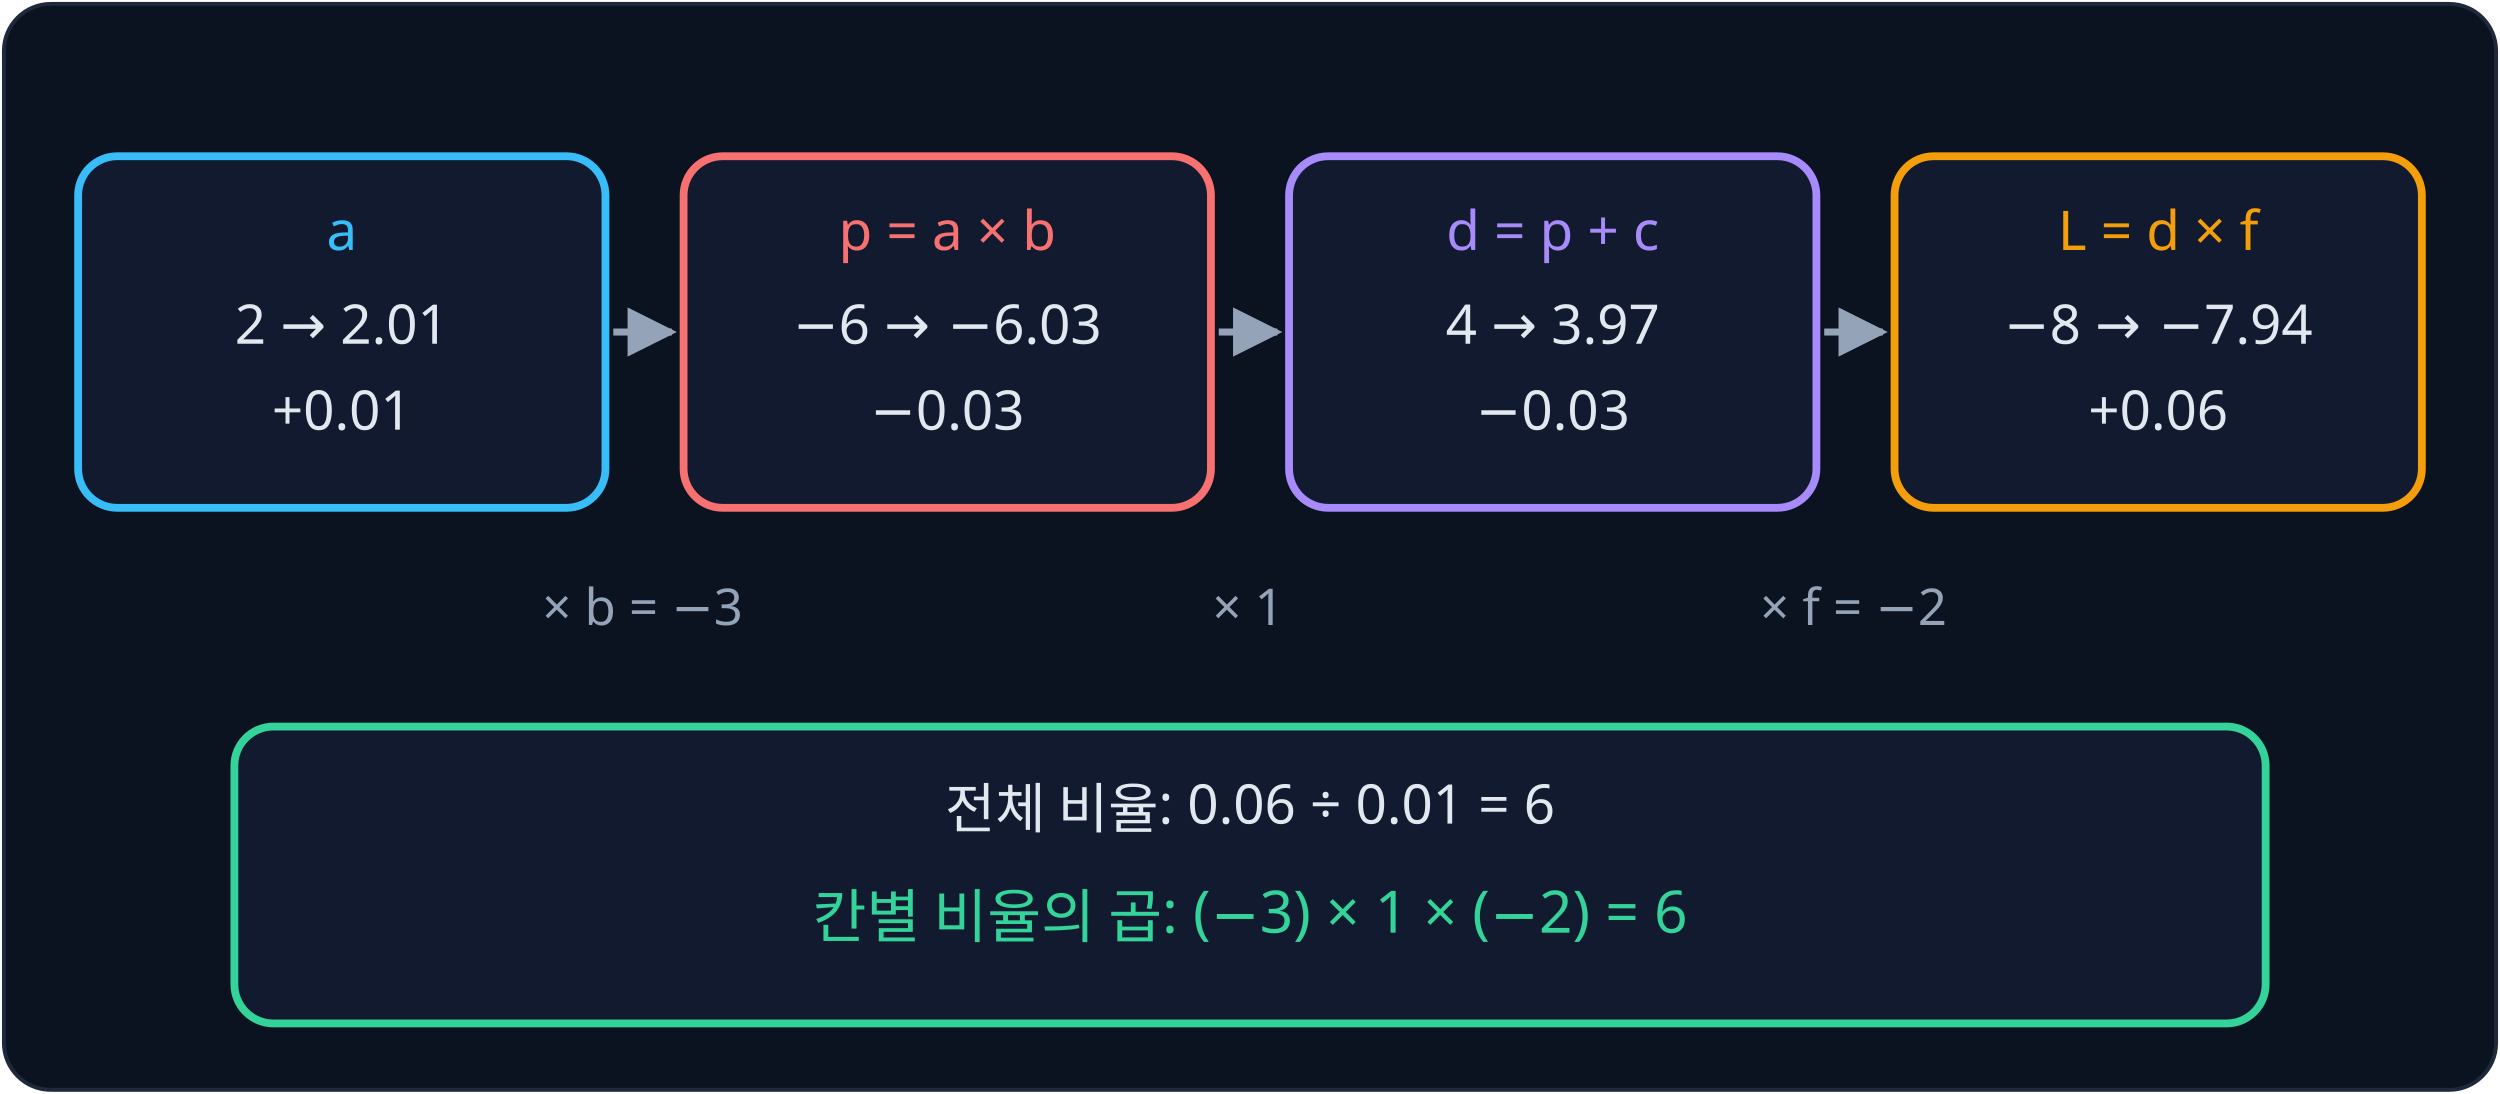
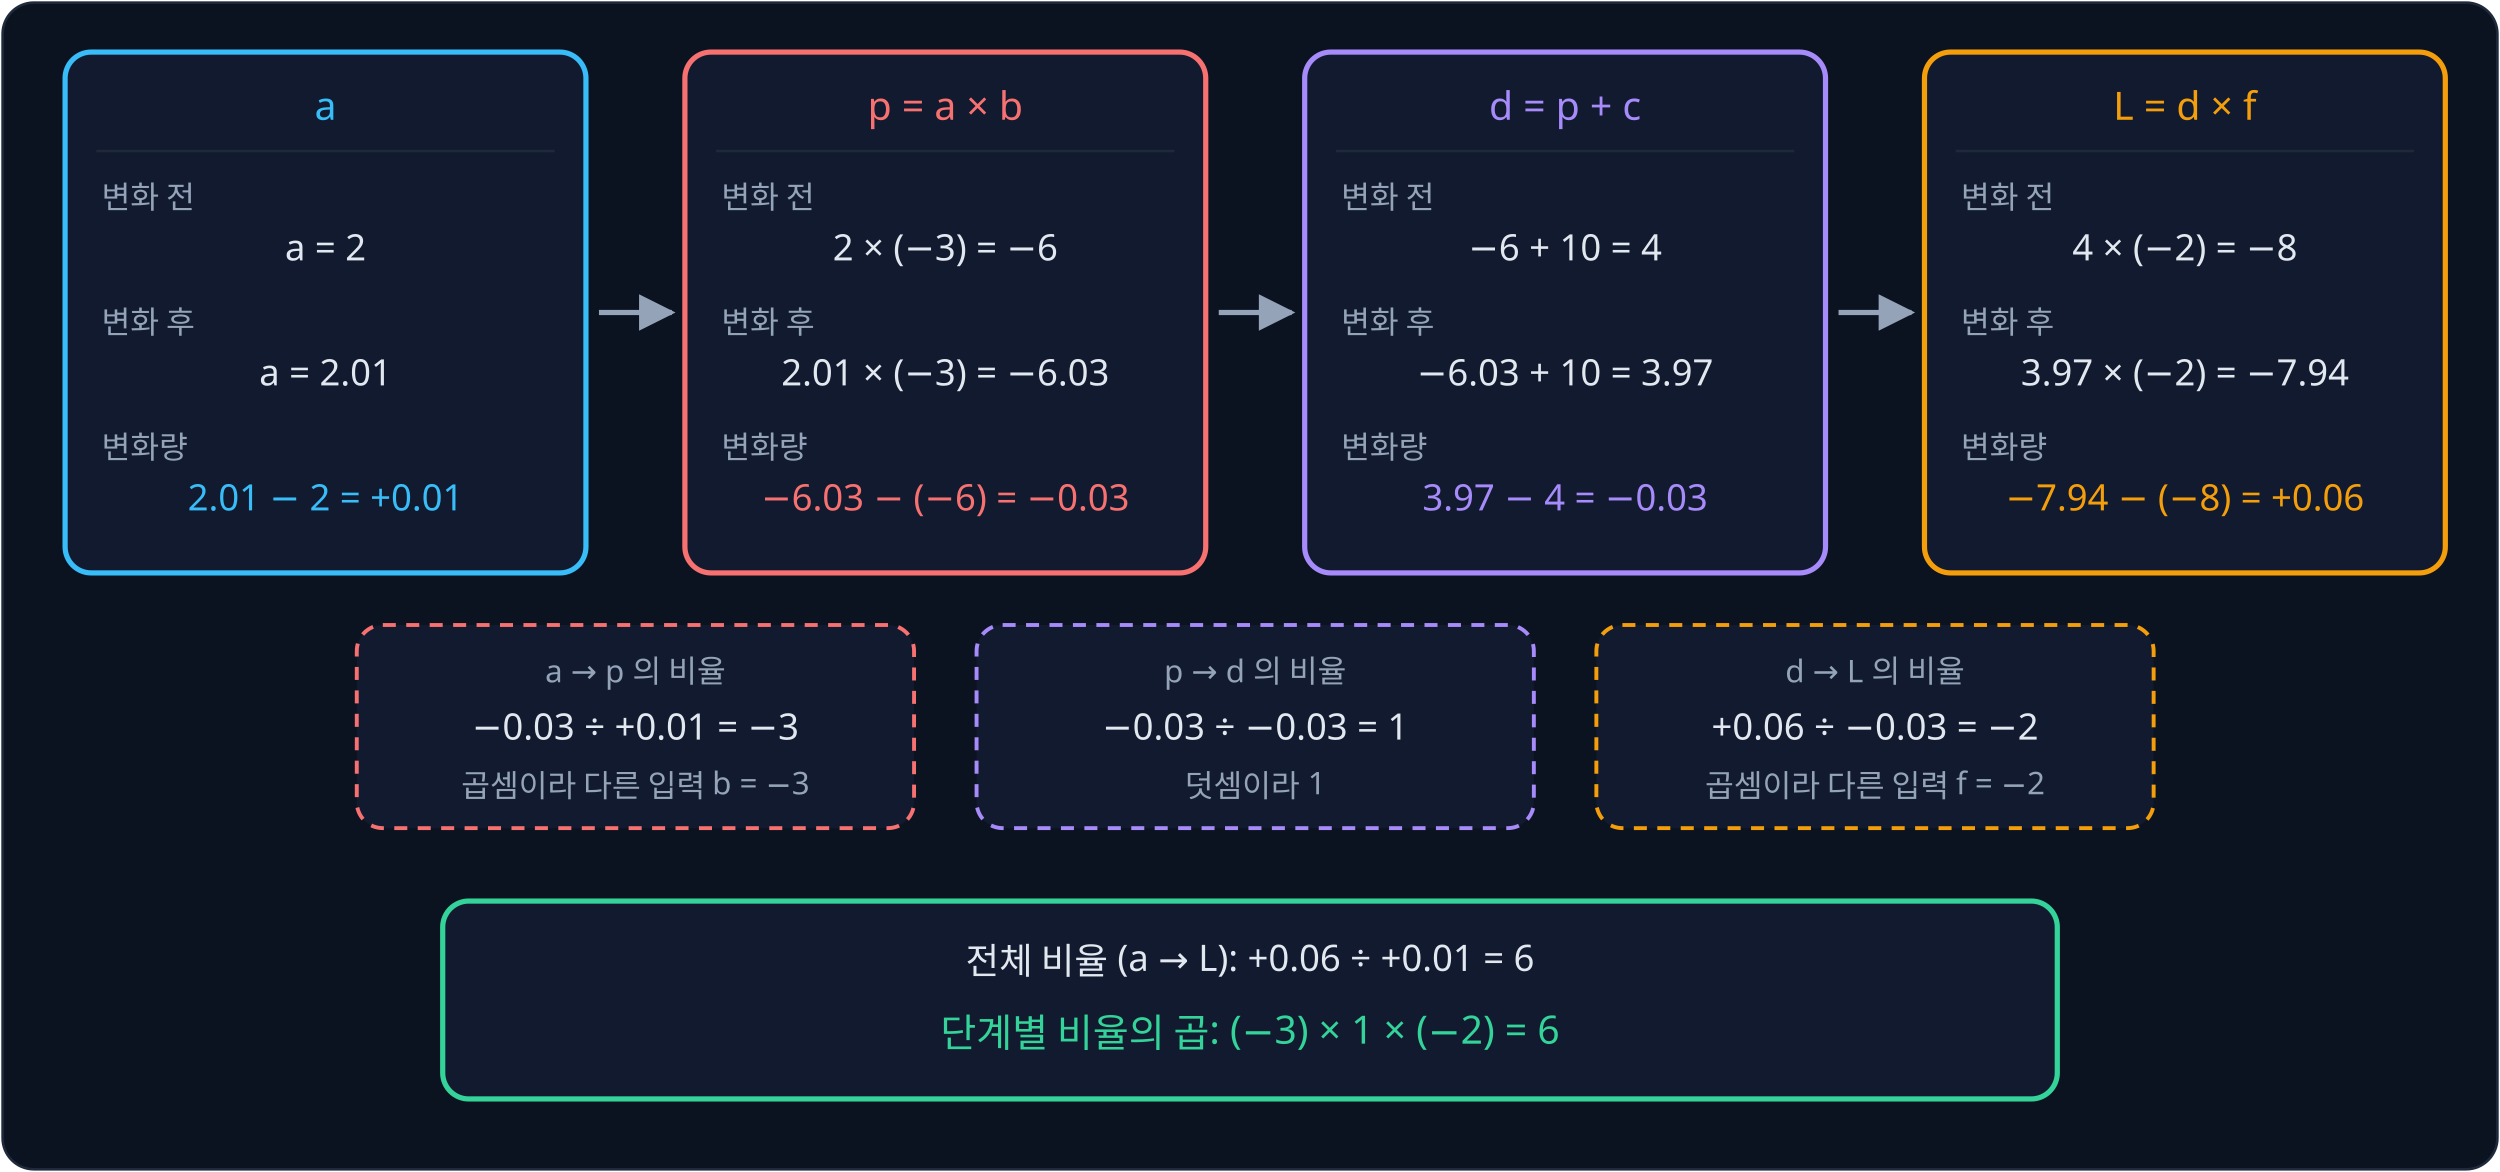
- <svg xmlns="http://www.w3.org/2000/svg" viewBox="0 0 640 280" font-family="Pretendard, 'Apple SD Gothic Neo', 'Noto Sans KR', system-ui, sans-serif">
+ <svg xmlns="http://www.w3.org/2000/svg" viewBox="0 0 960 450" font-family="Pretendard, 'Apple SD Gothic Neo', 'Noto Sans KR', system-ui, sans-serif">
  <defs>
    <marker id="ar-gray" viewBox="0 0 10 10" refX="9" refY="5" markerWidth="7" markerHeight="7" orient="auto-start-reverse">
      <path d="M0,0 L10,5 L0,10 z" fill="#94a3b8" />
    </marker>
    <marker id="ar-amber" viewBox="0 0 10 10" refX="9" refY="5" markerWidth="7" markerHeight="7" orient="auto-start-reverse">
      <path d="M0,0 L10,5 L0,10 z" fill="#f59e0b" />
    </marker>
    <marker id="ar-sky" viewBox="0 0 10 10" refX="9" refY="5" markerWidth="7" markerHeight="7" orient="auto-start-reverse">
      <path d="M0,0 L10,5 L0,10 z" fill="#38bdf8" />
    </marker>
    <marker id="ar-green" viewBox="0 0 10 10" refX="9" refY="5" markerWidth="7" markerHeight="7" orient="auto-start-reverse">
      <path d="M0,0 L10,5 L0,10 z" fill="#34d399" />
    </marker>
    <marker id="ar-red" viewBox="0 0 10 10" refX="9" refY="5" markerWidth="7" markerHeight="7" orient="auto-start-reverse">
      <path d="M0,0 L10,5 L0,10 z" fill="#f87171" />
    </marker>
    <marker id="ar-violet" viewBox="0 0 10 10" refX="9" refY="5" markerWidth="7" markerHeight="7" orient="auto-start-reverse">
      <path d="M0,0 L10,5 L0,10 z" fill="#a78bfa" />
    </marker>
  </defs>
-   <rect x="1" y="1" width="638" height="278" rx="12" fill="#0b1220" stroke="#1e293b" />
-   <rect x="20.0" y="40.0" width="135.0" height="90.0" rx="10" fill="#111a2e" stroke="#38bdf8" stroke-width="2" />
-   <text x="87.5" y="64.0" fill="#38bdf8" font-size="14" text-anchor="middle">a</text>
-   <text x="87.5" y="88.0" fill="#e2e8f0" font-size="14" text-anchor="middle">2 → 2.01</text>
-   <text x="87.5" y="110.0" fill="#e2e8f0" font-size="14" text-anchor="middle">+0.01</text>
-   <rect x="175.0" y="40.0" width="135.0" height="90.0" rx="10" fill="#111a2e" stroke="#f87171" stroke-width="2" />
-   <text x="242.5" y="64.0" fill="#f87171" font-size="14" text-anchor="middle">p = a × b</text>
-   <text x="242.5" y="88.0" fill="#e2e8f0" font-size="14" text-anchor="middle">−6 → −6.03</text>
-   <text x="242.5" y="110.0" fill="#e2e8f0" font-size="14" text-anchor="middle">−0.03</text>
-   <rect x="330.0" y="40.0" width="135.0" height="90.0" rx="10" fill="#111a2e" stroke="#a78bfa" stroke-width="2" />
-   <text x="397.5" y="64.0" fill="#a78bfa" font-size="14" text-anchor="middle">d = p + c</text>
-   <text x="397.5" y="88.0" fill="#e2e8f0" font-size="14" text-anchor="middle">4 → 3.97</text>
-   <text x="397.5" y="110.0" fill="#e2e8f0" font-size="14" text-anchor="middle">−0.03</text>
-   <rect x="485.0" y="40.0" width="135.0" height="90.0" rx="10" fill="#111a2e" stroke="#f59e0b" stroke-width="2" />
-   <text x="552.5" y="64.0" fill="#f59e0b" font-size="14" text-anchor="middle">L = d × f</text>
-   <text x="552.5" y="88.0" fill="#e2e8f0" font-size="14" text-anchor="middle">−8 → −7.94</text>
-   <text x="552.5" y="110.0" fill="#e2e8f0" font-size="14" text-anchor="middle">+0.06</text>
-   <line x1="157.0" y1="85.0" x2="172.0" y2="85.0" stroke="#94a3b8" stroke-width="1.8" marker-end="url(#ar-gray)" />
-   <text x="164.5" y="160.0" fill="#94a3b8" font-size="13" text-anchor="middle">× b = −3</text>
-   <line x1="312.0" y1="85.0" x2="327.0" y2="85.0" stroke="#94a3b8" stroke-width="1.8" marker-end="url(#ar-gray)" />
-   <text x="319.5" y="160.0" fill="#94a3b8" font-size="13" text-anchor="middle">× 1</text>
-   <line x1="467.0" y1="85.0" x2="482.0" y2="85.0" stroke="#94a3b8" stroke-width="1.8" marker-end="url(#ar-gray)" />
-   <text x="474.5" y="160.0" fill="#94a3b8" font-size="13" text-anchor="middle">× f = −2</text>
-   <rect x="60.0" y="186.0" width="520.0" height="76.0" rx="10" fill="#111a2e" stroke="#34d399" stroke-width="2" />
-   <text x="320.0" y="212.0" fill="#e2e8f0" font-size="14" text-anchor="middle">전체 비율: 0.06 ÷ 0.01 = 6</text>
-   <text x="320.0" y="240.0" fill="#34d399" font-size="15" text-anchor="middle">칸별 비율의 곱: (−3) × 1 × (−2) = 6</text>
+   <rect x="1" y="1" width="958" height="448" rx="12" fill="#0b1220" stroke="#1e293b" />
+   <rect x="25.0" y="20.0" width="200.0" height="200.0" rx="10" fill="#111a2e" stroke="#38bdf8" stroke-width="2" />
+   <text x="125.0" y="46.0" fill="#38bdf8" font-size="15" text-anchor="middle">a</text>
+   <line x1="37.0" y1="58.0" x2="213.0" y2="58.0" stroke="#1e293b" stroke-width="1" />
+   <text x="39.0" y="80.0" fill="#94a3b8" font-size="12" text-anchor="start">변화 전</text>
+   <text x="125.0" y="100.0" fill="#e2e8f0" font-size="14" text-anchor="middle">a = 2</text>
+   <text x="39.0" y="128.0" fill="#94a3b8" font-size="12" text-anchor="start">변화 후</text>
+   <text x="125.0" y="148.0" fill="#e2e8f0" font-size="14" text-anchor="middle">a = 2.01</text>
+   <text x="39.0" y="176.0" fill="#94a3b8" font-size="12" text-anchor="start">변화량</text>
+   <text x="125.0" y="196.0" fill="#38bdf8" font-size="14" text-anchor="middle">2.01 − 2 = +0.01</text>
+   <line x1="230.0" y1="120.0" x2="258.0" y2="120.0" stroke="#94a3b8" stroke-width="2" marker-end="url(#ar-gray)" />
+   <rect x="263.0" y="20.0" width="200.0" height="200.0" rx="10" fill="#111a2e" stroke="#f87171" stroke-width="2" />
+   <text x="363.0" y="46.0" fill="#f87171" font-size="15" text-anchor="middle">p = a × b</text>
+   <line x1="275.0" y1="58.0" x2="451.0" y2="58.0" stroke="#1e293b" stroke-width="1" />
+   <text x="277.0" y="80.0" fill="#94a3b8" font-size="12" text-anchor="start">변화 전</text>
+   <text x="363.0" y="100.0" fill="#e2e8f0" font-size="14" text-anchor="middle">2 × (−3) = −6</text>
+   <text x="277.0" y="128.0" fill="#94a3b8" font-size="12" text-anchor="start">변화 후</text>
+   <text x="363.0" y="148.0" fill="#e2e8f0" font-size="14" text-anchor="middle">2.01 × (−3) = −6.03</text>
+   <text x="277.0" y="176.0" fill="#94a3b8" font-size="12" text-anchor="start">변화량</text>
+   <text x="363.0" y="196.0" fill="#f87171" font-size="14" text-anchor="middle">−6.03 − (−6) = −0.03</text>
+   <line x1="468.0" y1="120.0" x2="496.0" y2="120.0" stroke="#94a3b8" stroke-width="2" marker-end="url(#ar-gray)" />
+   <rect x="501.0" y="20.0" width="200.0" height="200.0" rx="10" fill="#111a2e" stroke="#a78bfa" stroke-width="2" />
+   <text x="601.0" y="46.0" fill="#a78bfa" font-size="15" text-anchor="middle">d = p + c</text>
+   <line x1="513.0" y1="58.0" x2="689.0" y2="58.0" stroke="#1e293b" stroke-width="1" />
+   <text x="515.0" y="80.0" fill="#94a3b8" font-size="12" text-anchor="start">변화 전</text>
+   <text x="601.0" y="100.0" fill="#e2e8f0" font-size="14" text-anchor="middle">−6 + 10 = 4</text>
+   <text x="515.0" y="128.0" fill="#94a3b8" font-size="12" text-anchor="start">변화 후</text>
+   <text x="601.0" y="148.0" fill="#e2e8f0" font-size="14" text-anchor="middle">−6.03 + 10 = 3.97</text>
+   <text x="515.0" y="176.0" fill="#94a3b8" font-size="12" text-anchor="start">변화량</text>
+   <text x="601.0" y="196.0" fill="#a78bfa" font-size="14" text-anchor="middle">3.97 − 4 = −0.03</text>
+   <line x1="706.0" y1="120.0" x2="734.0" y2="120.0" stroke="#94a3b8" stroke-width="2" marker-end="url(#ar-gray)" />
+   <rect x="739.0" y="20.0" width="200.0" height="200.0" rx="10" fill="#111a2e" stroke="#f59e0b" stroke-width="2" />
+   <text x="839.0" y="46.0" fill="#f59e0b" font-size="15" text-anchor="middle">L = d × f</text>
+   <line x1="751.0" y1="58.0" x2="927.0" y2="58.0" stroke="#1e293b" stroke-width="1" />
+   <text x="753.0" y="80.0" fill="#94a3b8" font-size="12" text-anchor="start">변화 전</text>
+   <text x="839.0" y="100.0" fill="#e2e8f0" font-size="14" text-anchor="middle">4 × (−2) = −8</text>
+   <text x="753.0" y="128.0" fill="#94a3b8" font-size="12" text-anchor="start">변화 후</text>
+   <text x="839.0" y="148.0" fill="#e2e8f0" font-size="14" text-anchor="middle">3.97 × (−2) = −7.94</text>
+   <text x="753.0" y="176.0" fill="#94a3b8" font-size="12" text-anchor="start">변화량</text>
+   <text x="839.0" y="196.0" fill="#f59e0b" font-size="14" text-anchor="middle">−7.94 − (−8) = +0.06</text>
+   <rect x="137.0" y="240.0" width="214.0" height="78.0" rx="10" fill="#111a2e" stroke="#f87171" stroke-width="1.5" stroke-dasharray="5 4" />
+   <text x="244.0" y="262.0" fill="#94a3b8" font-size="12" text-anchor="middle">a → p 의 비율</text>
+   <text x="244.0" y="284.0" fill="#e2e8f0" font-size="14" text-anchor="middle">−0.03 ÷ +0.01 = −3</text>
+   <text x="244.0" y="306.0" fill="#94a3b8" font-size="12" text-anchor="middle">곱셈이라 다른 입력 b = −3</text>
+   <rect x="375.0" y="240.0" width="214.0" height="78.0" rx="10" fill="#111a2e" stroke="#a78bfa" stroke-width="1.5" stroke-dasharray="5 4" />
+   <text x="482.0" y="262.0" fill="#94a3b8" font-size="12" text-anchor="middle">p → d 의 비율</text>
+   <text x="482.0" y="284.0" fill="#e2e8f0" font-size="14" text-anchor="middle">−0.03 ÷ −0.03 = 1</text>
+   <text x="482.0" y="306.0" fill="#94a3b8" font-size="12" text-anchor="middle">덧셈이라 1</text>
+   <rect x="613.0" y="240.0" width="214.0" height="78.0" rx="10" fill="#111a2e" stroke="#f59e0b" stroke-width="1.5" stroke-dasharray="5 4" />
+   <text x="720.0" y="262.0" fill="#94a3b8" font-size="12" text-anchor="middle">d → L 의 비율</text>
+   <text x="720.0" y="284.0" fill="#e2e8f0" font-size="14" text-anchor="middle">+0.06 ÷ −0.03 = −2</text>
+   <text x="720.0" y="306.0" fill="#94a3b8" font-size="12" text-anchor="middle">곱셈이라 다른 입력 f = −2</text>
+   <rect x="170.0" y="346.0" width="620.0" height="76.0" rx="10" fill="#111a2e" stroke="#34d399" stroke-width="2" />
+   <text x="480.0" y="374.0" fill="#e2e8f0" font-size="14" text-anchor="middle">전체 비율 (a → L):  +0.06 ÷ +0.01 = 6</text>
+   <text x="480.0" y="402.0" fill="#34d399" font-size="15" text-anchor="middle">단계별 비율의 곱:  (−3) × 1 × (−2) = 6</text>
</svg>
